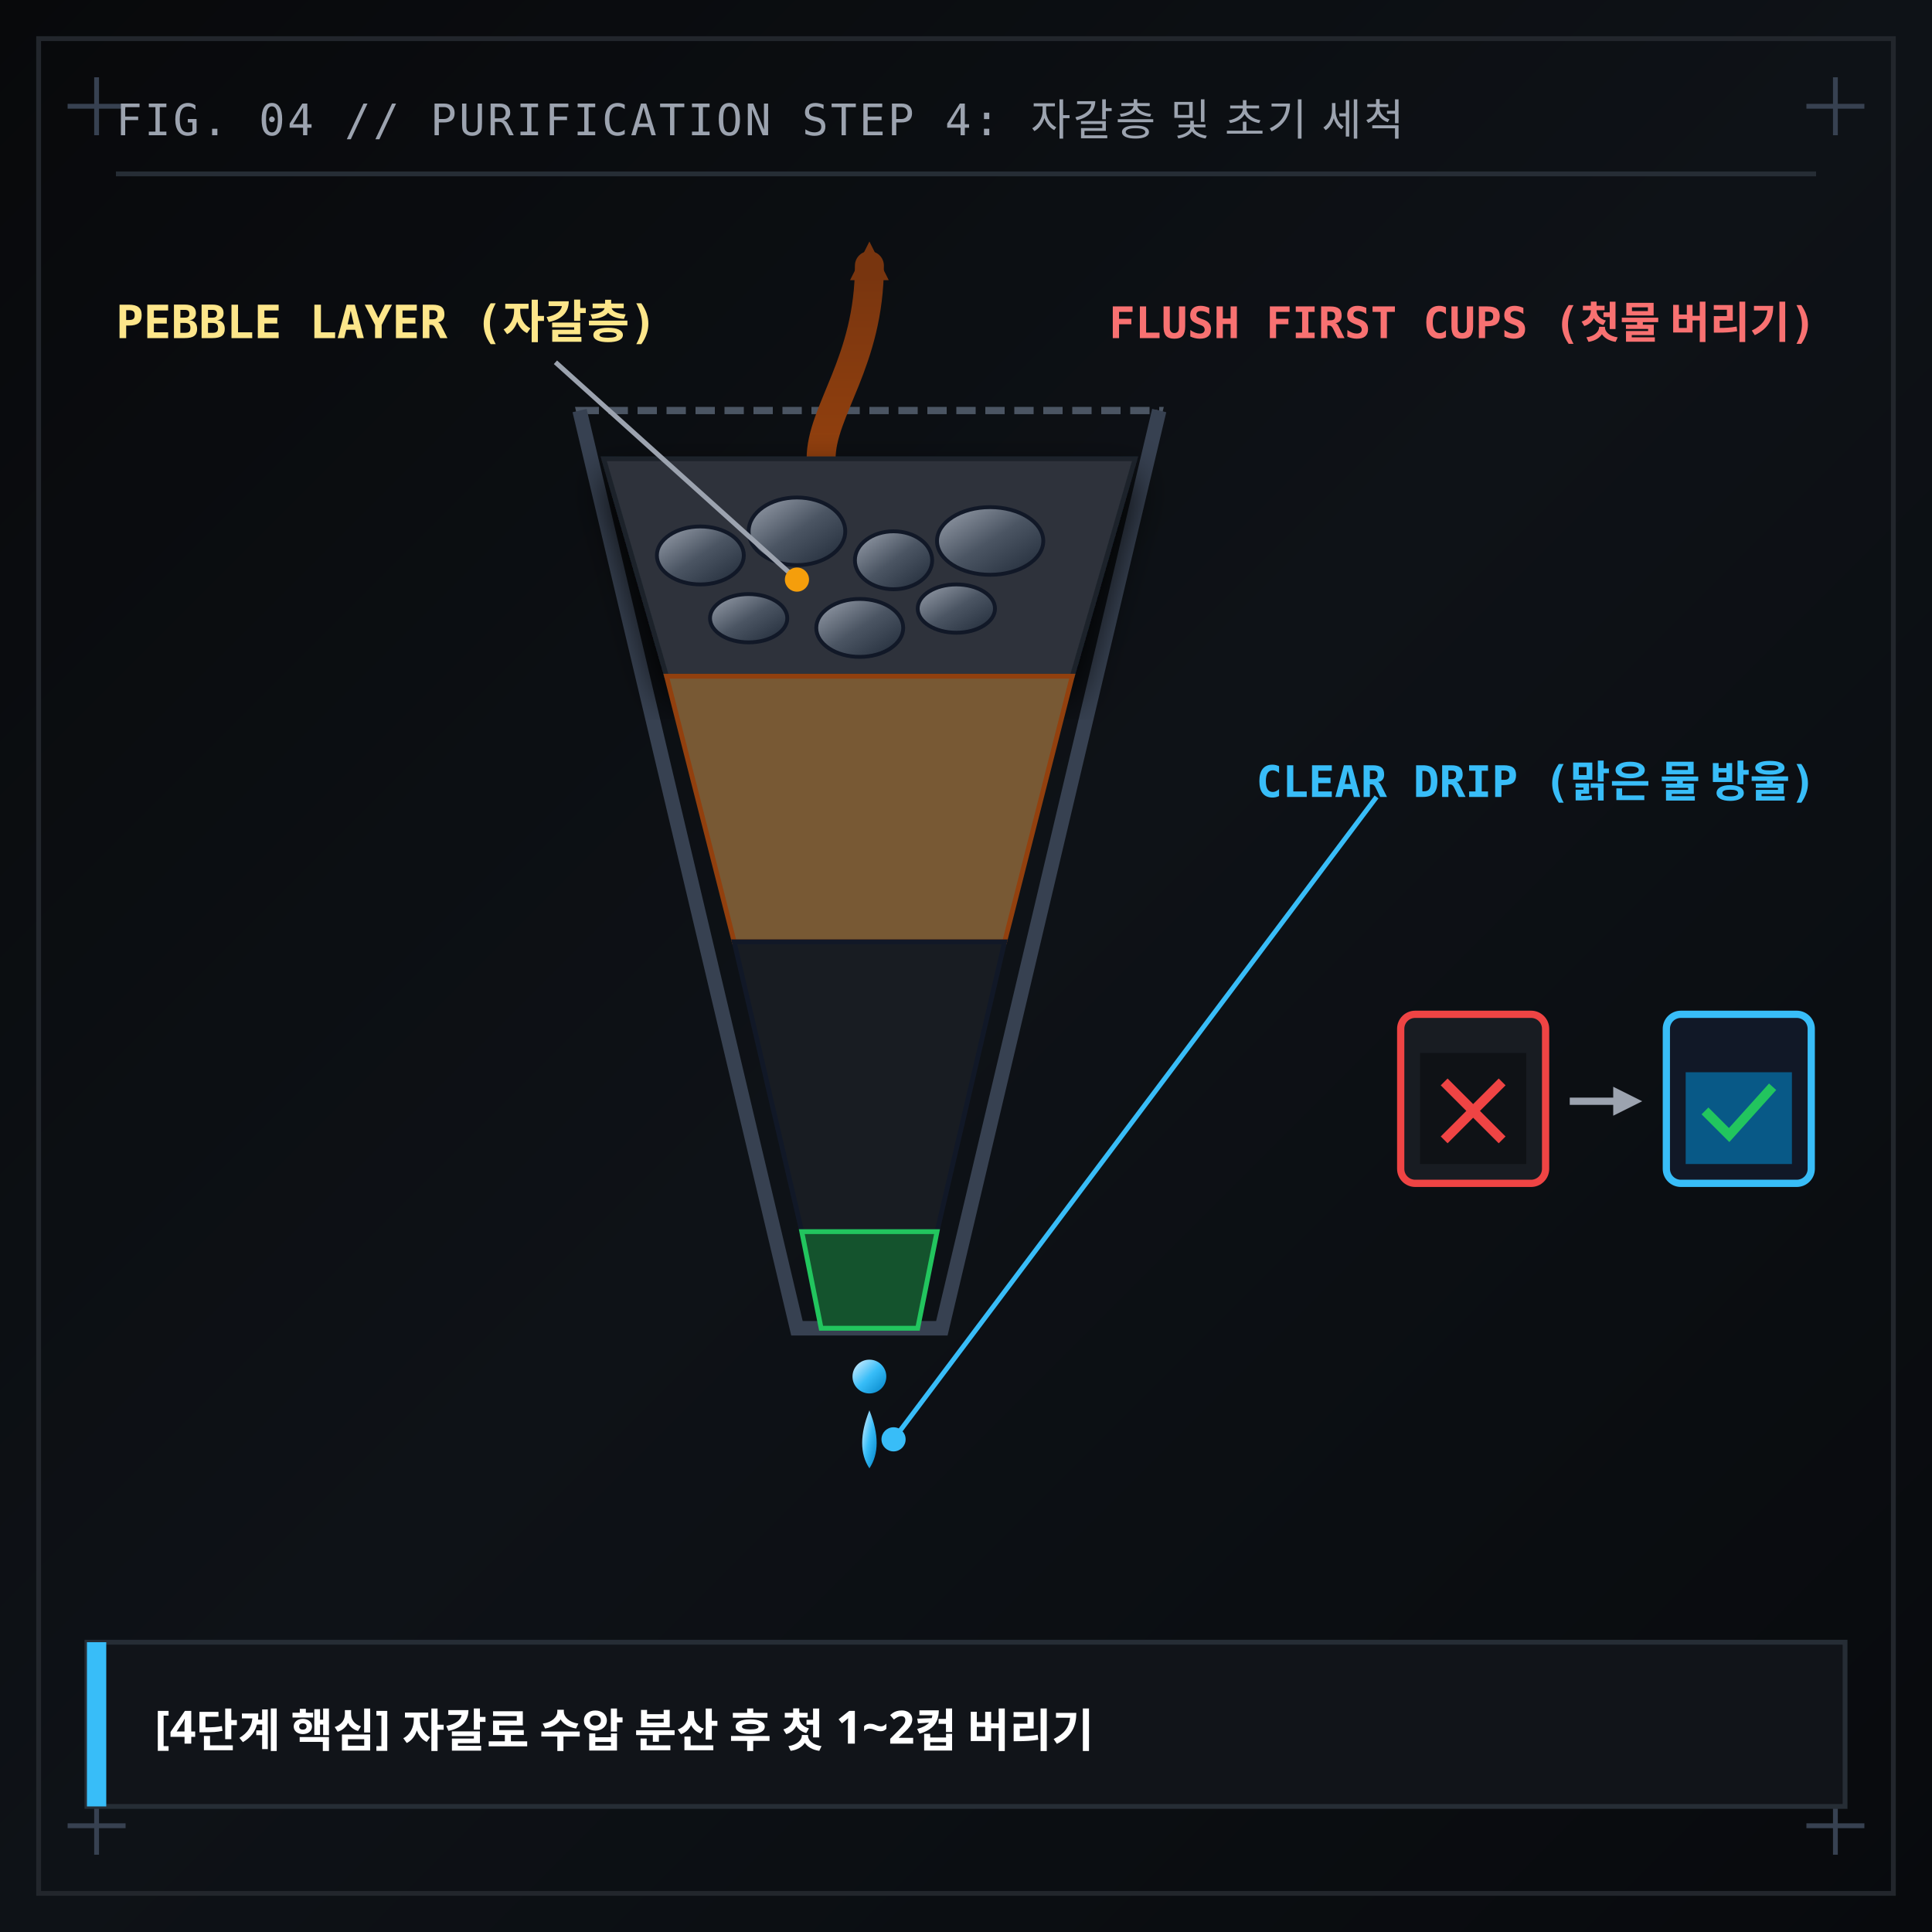
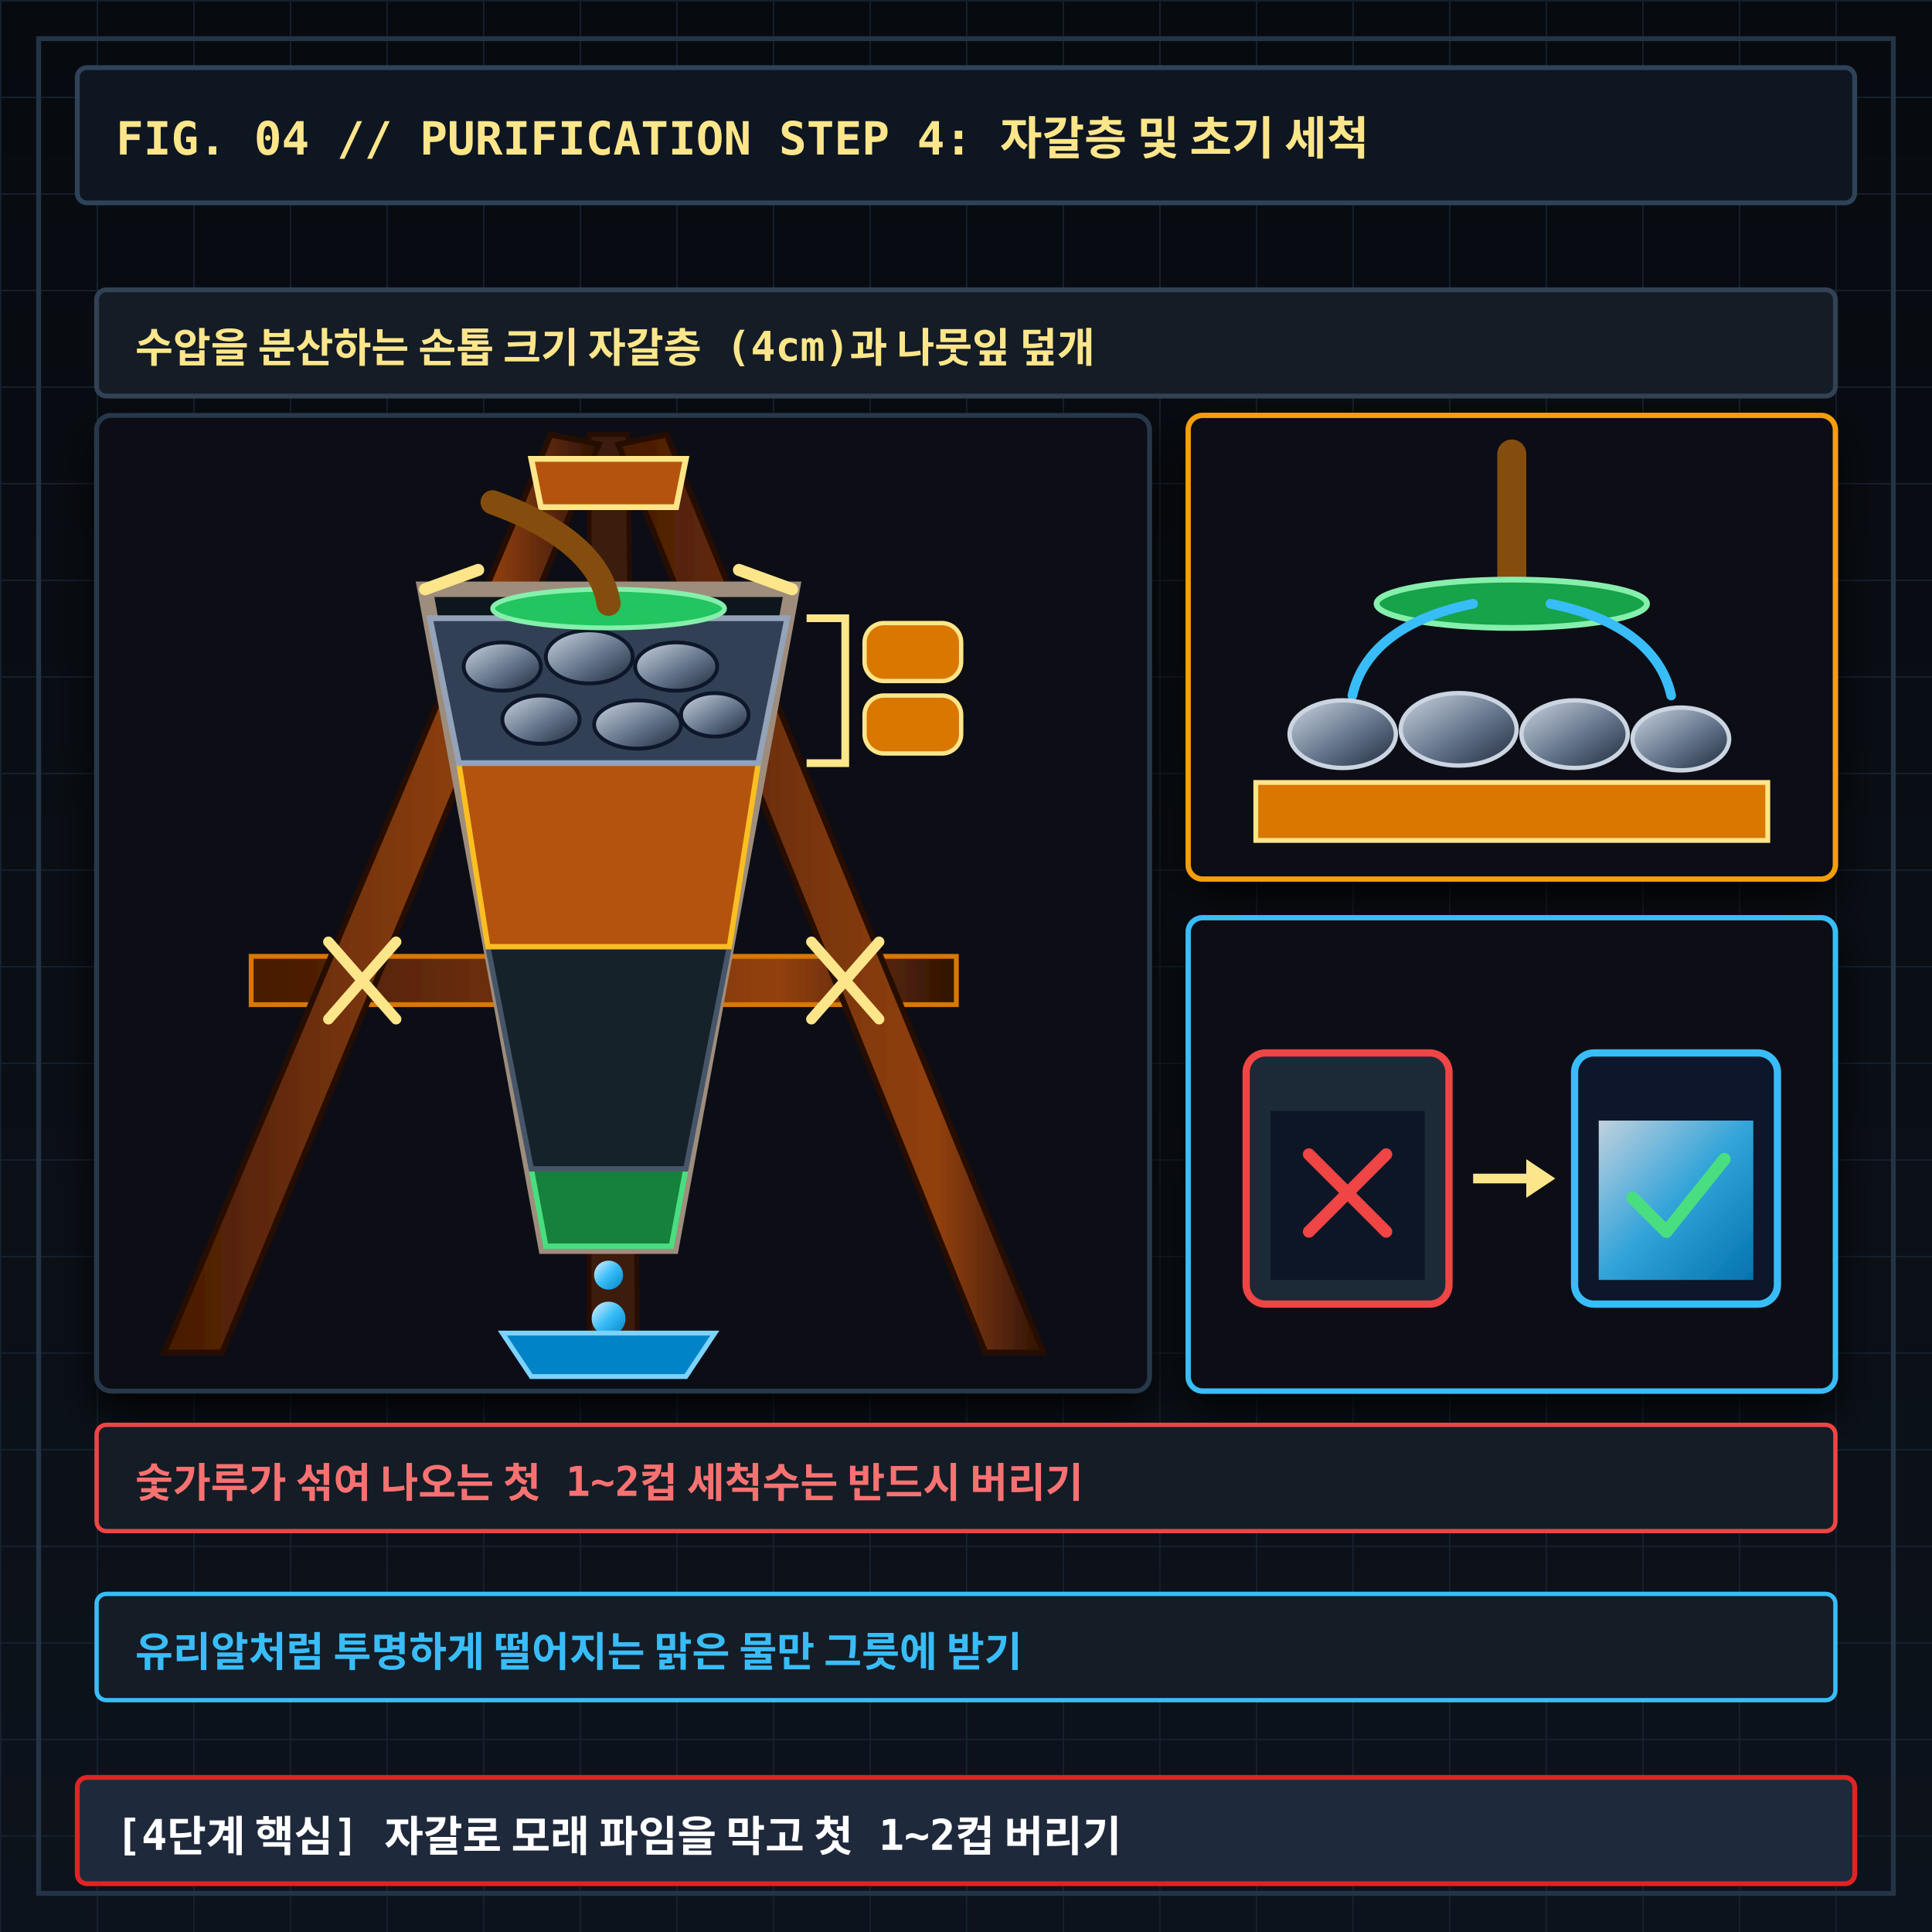
- <svg xmlns="http://www.w3.org/2000/svg" viewBox="0 0 400 400" class="w-full h-full">
+ <svg xmlns="http://www.w3.org/2000/svg" viewBox="0 0 400 400" width="100%" height="100%">
  <defs>
-     <linearGradient id="bgGradP04" x1="0%" y1="0%" x2="100%" y2="100%">
-       <stop offset="0%" stop-color="#08090b" />
-       <stop offset="50%" stop-color="#0e1217" />
-       <stop offset="100%" stop-color="#080a0d" />
+     <linearGradient id="bg0104" x1="0" y1="0" x2="0" y2="1">
+       <stop offset="0%" stop-color="#070a0f" />
+       <stop offset="100%" stop-color="#0d131c" />
    </linearGradient>
-     <linearGradient id="clearWater" x1="0%" y1="0%" x2="100%" y2="100%">
+     <linearGradient id="woodPole04" x1="0" y1="0" x2="1" y2="0">
+       <stop offset="0%" stop-color="#451a03" />
+       <stop offset="45%" stop-color="#78350f" />
+       <stop offset="75%" stop-color="#92400e" />
+       <stop offset="100%" stop-color="#2e1305" />
+     </linearGradient>
+     <linearGradient id="pebble3D04" x1="0" y1="0" x2="1" y2="1">
+       <stop offset="0%" stop-color="#cbd5e1" />
+       <stop offset="55%" stop-color="#64748b" />
+       <stop offset="100%" stop-color="#1e293b" />
+     </linearGradient>
+     <linearGradient id="pureDrop04" x1="0" y1="0" x2="1" y2="1">
      <stop offset="0%" stop-color="#e0f2fe" />
      <stop offset="50%" stop-color="#38bdf8" />
      <stop offset="100%" stop-color="#0284c7" />
    </linearGradient>
-     <linearGradient id="muddyWater" x1="0%" y1="0%" x2="0%" y2="100%">
-       <stop offset="0%" stop-color="#78350f" />
-       <stop offset="100%" stop-color="#92400e" />
-     </linearGradient>
-     <linearGradient id="pebbleGrad" x1="0%" y1="0%" x2="100%" y2="100%">
-       <stop offset="0%" stop-color="#9ca3af" />
-       <stop offset="50%" stop-color="#4b5563" />
-       <stop offset="100%" stop-color="#1f2937" />
-     </linearGradient>
-     <filter id="shadowP04" x="-20%" y="-20%" width="140%" height="140%">
-       <feDropShadow dx="0" dy="4" stdDeviation="4" flood-color="#000000" flood-opacity="0.9" />
+     <filter id="drop0104" x="-12%" y="-12%" width="124%" height="124%">
+       <feDropShadow dx="0" dy="4" stdDeviation="4" flood-color="#000000" flood-opacity="0.85" />
    </filter>
+     <pattern id="grid0104" width="20" height="20" patternUnits="userSpaceOnUse">
+       <path d="M 20 0 L 0 0 0 20" fill="none" stroke="#16212e" stroke-width="0.6" />
+     </pattern>
  </defs>
-   <rect width="400" height="400" fill="url(#bgGradP04)" />
-   <rect x="8" y="8" width="384" height="384" fill="none" stroke="#22262c" stroke-width="1" />
-   <path d="M 14 22 L 26 22 M 20 16 L 20 28" stroke="#374151" stroke-width="1" />
-   <path d="M 386 22 L 374 22 M 380 16 L 380 28" stroke="#374151" stroke-width="1" />
-   <path d="M 14 378 L 26 378 M 20 372 L 20 384" stroke="#374151" stroke-width="1" />
-   <path d="M 386 378 L 374 378 M 380 372 L 380 384" stroke="#374151" stroke-width="1" />
-   <text x="24" y="28" fill="#9ca3af" font-family="'JetBrains Mono', monospace" font-size="9" letter-spacing="0.5">FIG. 04 // PURIFICATION STEP 4: 자갈층 및 초기 세척</text>
-   <line x1="24" y1="36" x2="376" y2="36" stroke="#262d35" stroke-width="1" />
-   <polygon points="120,85 240,85 195,275 165,275" fill="none" stroke="#4b5563" stroke-width="1.5" stroke-dasharray="4 2" />
-   <path d="M 120 85 L 165 275 L 195 275 L 240 85" fill="none" stroke="#374151" stroke-width="3" />
-   <path d="M 180 55 C 180 75 170 85 170 95" stroke="url(#muddyWater)" stroke-width="6" stroke-linecap="round" fill="none" />
-   <polygon points="180,50 176,58 184,58" fill="#78350f" />
-   <polygon points="125,95 235,95 222,140 138,140" fill="#2d333b" stroke="#1f242c" stroke-width="1" filter="url(#shadowP04)" />
-   <ellipse cx="145" cy="115" rx="9" ry="6" fill="url(#pebbleGrad)" stroke="#111827" stroke-width="0.8" />
-   <ellipse cx="165" cy="110" rx="10" ry="7" fill="url(#pebbleGrad)" stroke="#111827" stroke-width="0.8" />
-   <ellipse cx="185" cy="116" rx="8" ry="6" fill="url(#pebbleGrad)" stroke="#111827" stroke-width="0.8" />
-   <ellipse cx="205" cy="112" rx="11" ry="7" fill="url(#pebbleGrad)" stroke="#111827" stroke-width="0.8" />
-   <ellipse cx="155" cy="128" rx="8" ry="5" fill="url(#pebbleGrad)" stroke="#111827" stroke-width="0.8" />
-   <ellipse cx="178" cy="130" rx="9" ry="6" fill="url(#pebbleGrad)" stroke="#111827" stroke-width="0.8" />
-   <ellipse cx="198" cy="126" rx="8" ry="5" fill="url(#pebbleGrad)" stroke="#111827" stroke-width="0.8" />
-   <polygon points="138,140 222,140 208,195 152,195" fill="#785934" stroke="#92400e" stroke-width="1" />
-   <polygon points="152,195 208,195 194,255 166,255" fill="#181c22" stroke="#111827" stroke-width="1" />
-   <polygon points="166,255 194,255 190,275 170,275" fill="#14532d" stroke="#22c55e" stroke-width="1" />
-   <circle cx="180" cy="285" r="3.5" fill="url(#clearWater)" />
-   <path d="M 180 292 C 182 297 182 301 180 304 C 178 301 178 297 180 292" fill="url(#clearWater)" />
-   <g id="flushingCups">
-     <rect x="290" y="210" width="30" height="35" rx="3" fill="#181c22" stroke="#ef4444" stroke-width="1.5" />
-     <rect x="294" y="218" width="22" height="23" fill="#0f1216" />
-     <path d="M 299 224 L 311 236 M 311 224 L 299 236" stroke="#ef4444" stroke-width="2" />
-     <path d="M 325 228 L 338 228" stroke="#9ca3af" stroke-width="1.5" />
-     <polygon points="340,228 334,225 334,231" fill="#9ca3af" />
-     <rect x="345" y="210" width="30" height="35" rx="3" fill="#111827" stroke="#38bdf8" stroke-width="1.5" />
-     <rect x="349" y="222" width="22" height="19" fill="#0284c7" opacity="0.6" />
-     <path d="M 353 230 L 358 235 L 367 225" stroke="#22c55e" stroke-width="2" fill="none" />
+   <rect width="400" height="400" fill="url(#bg0104)" />
+   <rect width="400" height="400" fill="url(#grid0104)" />
+   <rect x="8" y="8" width="384" height="384" fill="none" stroke="#243447" stroke-width="1" />
+   <rect x="16" y="14" width="368" height="28" rx="2" fill="#0e1621" stroke="#2e4359" stroke-width="1" />
+   <text x="24" y="32" fill="#fde68a" font-family="monospace" font-size="9.5" font-weight="bold">FIG. 04 // PURIFICATION STEP 4: 자갈층 및 초기 세척</text>
+   <g filter="url(#drop0104)">
+     <rect x="20" y="86" width="218" height="202" rx="3" fill="#0b1119" stroke="#26374a" stroke-width="1" />
+     <path d="M 122 90 L 130 90 L 132 280 L 122 280 Z" fill="#3b1d0a" stroke="#261105" stroke-width="1" />
+     <path d="M 52 198 L 198 198 L 198 208 L 52 208 Z" fill="url(#woodPole04)" stroke="#d97706" stroke-width="1" />
+     <path d="M 114 90 L 124 92 L 46 280 L 34 280 Z" fill="url(#woodPole04)" stroke="#261105" stroke-width="1.2" />
+     <path d="M 128 92 L 138 90 L 216 280 L 204 280 Z" fill="url(#woodPole04)" stroke="#261105" stroke-width="1.2" />
+     <path d="M 110 95 L 142 95 L 140 105 L 112 105 Z" fill="#b45309" stroke="#fde68a" stroke-width="1.2" />
+     <path d="M 68 195 L 82 211 M 82 195 L 68 211" stroke="#fde68a" stroke-width="2.2" stroke-linecap="round" />
+     <path d="M 168 195 L 182 211 M 182 195 L 168 211" stroke="#fde68a" stroke-width="2.2" stroke-linecap="round" />
+     <path d="M 88 122 L 164 122 L 139 258 L 113 258 Z" fill="#11161f" stroke="#9e8d7c" stroke-width="3.2" />
+     <path d="M 88 122 L 99 118 M 164 122 L 153 118" stroke="#fde68a" stroke-width="2.5" stroke-linecap="round" />
+     <path d="M 110 242 L 142 242 L 139 258 L 113 258 Z" fill="#15803d" stroke="#4ade80" stroke-width="1.1" />
+     <path d="M 101 196 L 151 196 L 142 242 L 110 242 Z" fill="#18202c" stroke="#475569" stroke-width="1.1" />
+     <path d="M 95 158 L 157 158 L 151 196 L 101 196 Z" fill="#b45309" stroke="#fbbf24" stroke-width="1.1" />
+     <path d="M 89 128 L 163 128 L 157 158 L 95 158 Z" fill="#334155" stroke="#94a3b8" stroke-width="1.2" />
+     <ellipse cx="104" cy="138" rx="8" ry="5" fill="url(#pebble3D04)" stroke="#0f172a" stroke-width="0.8" />
+     <ellipse cx="122" cy="136" rx="9" ry="5.5" fill="url(#pebble3D04)" stroke="#0f172a" stroke-width="0.8" />
+     <ellipse cx="140" cy="138" rx="8.5" ry="5" fill="url(#pebble3D04)" stroke="#0f172a" stroke-width="0.8" />
+     <ellipse cx="112" cy="149" rx="8" ry="5" fill="url(#pebble3D04)" stroke="#0f172a" stroke-width="0.8" />
+     <ellipse cx="132" cy="150" rx="9" ry="5" fill="url(#pebble3D04)" stroke="#0f172a" stroke-width="0.8" />
+     <ellipse cx="148" cy="148" rx="7" ry="4.5" fill="url(#pebble3D04)" stroke="#0f172a" stroke-width="0.8" />
+     <ellipse cx="126" cy="126" rx="24" ry="4" fill="#22c55e" stroke="#86efac" stroke-width="1" />
+     <path d="M 102 104 Q 124 112 126 125" fill="none" stroke="#854d0e" stroke-width="5" stroke-linecap="round" />
+     <path d="M 167 128 L 175 128 L 175 158 L 167 158" fill="none" stroke="#fde68a" stroke-width="1.6" />
+     <rect x="179" y="129" width="20" height="12" rx="4" fill="#d97706" stroke="#fde68a" stroke-width="0.9" />
+     <rect x="179" y="144" width="20" height="12" rx="4" fill="#d97706" stroke="#fde68a" stroke-width="0.9" />
+     <circle cx="126" cy="264" r="3" fill="url(#pureDrop04)" />
+     <circle cx="126" cy="273" r="3.5" fill="url(#pureDrop04)" />
+     <path d="M 104 276 L 148 276 L 142 285 L 110 285 Z" fill="#0284c7" stroke="#7dd3fc" stroke-width="1" />
+     <rect x="246" y="86" width="134" height="96" rx="3" fill="#0b1119" stroke="#f59e0b" stroke-width="1.1" />
+     <path d="M 313 94 L 313 122" stroke="#854d0e" stroke-width="6" stroke-linecap="round" />
+     <ellipse cx="313" cy="125" rx="28" ry="5" fill="#16a34a" stroke="#86efac" stroke-width="1.2" />
+     <path d="M 305 125 C 290 128 282 135 280 144" fill="none" stroke="#38bdf8" stroke-width="2" stroke-linecap="round" />
+     <path d="M 321 125 C 336 128 344 135 346 144" fill="none" stroke="#38bdf8" stroke-width="2" stroke-linecap="round" />
+     <ellipse cx="278" cy="152" rx="11" ry="7" fill="url(#pebble3D04)" stroke="#cbd5e1" stroke-width="0.9" />
+     <ellipse cx="302" cy="151" rx="12" ry="7.5" fill="url(#pebble3D04)" stroke="#cbd5e1" stroke-width="0.9" />
+     <ellipse cx="326" cy="152" rx="11" ry="7" fill="url(#pebble3D04)" stroke="#cbd5e1" stroke-width="0.9" />
+     <ellipse cx="348" cy="153" rx="10" ry="6.5" fill="url(#pebble3D04)" stroke="#cbd5e1" stroke-width="0.9" />
+     <rect x="260" y="162" width="106" height="12" fill="#d97706" stroke="#fde68a" stroke-width="1" />
+     <rect x="246" y="190" width="134" height="98" rx="3" fill="#0b1119" stroke="#38bdf8" stroke-width="1.1" />
+     <rect x="258" y="218" width="42" height="52" rx="4" fill="#1f2937" stroke="#ef4444" stroke-width="1.5" />
+     <rect x="263" y="230" width="32" height="35" fill="#111827" />
+     <path d="M 271 239 L 287 255 M 287 239 L 271 255" stroke="#ef4444" stroke-width="2.5" stroke-linecap="round" />
+     <path d="M 305 244 L 319 244" stroke="#fde68a" stroke-width="2" />
+     <polygon points="322,244 316,240 316,248" fill="#fde68a" />
+     <rect x="326" y="218" width="42" height="52" rx="4" fill="#0f172a" stroke="#38bdf8" stroke-width="1.5" />
+     <rect x="331" y="232" width="32" height="33" fill="url(#pureDrop04)" opacity="0.85" />
+     <path d="M 338 248 L 345 255 L 357 240" fill="none" stroke="#4ade80" stroke-width="2.6" stroke-linecap="round" stroke-linejoin="round" />
  </g>
-   <line x1="165" y1="120" x2="115" y2="75" stroke="#9ca3af" stroke-width="1" />
-   <circle cx="165" cy="120" r="2.5" fill="#f59e0b" />
-   <text x="24" y="70" fill="#fde68a" font-family="'JetBrains Mono', monospace" font-size="9.5" font-weight="bold">PEBBLE LAYER (자갈층)</text>
-   <text x="376" y="70" fill="#f87171" font-family="'JetBrains Mono', monospace" font-size="9" font-weight="bold" text-anchor="end">FLUSH FIRST CUPS (첫물 버리기)</text>
-   <line x1="185" y1="298" x2="285" y2="165" stroke="#38bdf8" stroke-width="1" />
-   <circle cx="185" cy="298" r="2.5" fill="#38bdf8" />
-   <text x="376" y="165" fill="#38bdf8" font-family="'JetBrains Mono', monospace" font-size="9" font-weight="bold" text-anchor="end">CLEAR DRIP (맑은 물 방울)</text>
-   <rect x="18" y="340" width="364" height="34" fill="#111419" stroke="#262d35" stroke-width="1" />
-   <rect x="18" y="340" width="4" height="34" fill="#38bdf8" />
-   <text x="32" y="361" fill="#ffffff" font-family="'Space Grotesk', sans-serif" font-size="9.5" font-weight="bold">[4단계 핵심] 자갈로 수압 분산 후 첫 1~2컵 버리기</text>
+   <rect x="20" y="60" width="360" height="22" rx="2" fill="#141c26" stroke="#334155" stroke-width="1" />
+   <text x="28" y="75" fill="#fde68a" font-family="monospace" font-size="8.5" font-weight="bold">수압을 분산하는 손톱 크기 자갈층 (4cm)과 나뭇잎 덮개</text>
+   <rect x="20" y="295" width="360" height="22" rx="2" fill="#141c26" stroke="#ef4444" stroke-width="0.9" />
+   <text x="28" y="310" fill="#f87171" font-family="monospace" font-size="8.5" font-weight="bold">숯가루가 섞여 나오는 첫 1~2컵 세척수는 반드시 버리기</text>
+   <rect x="20" y="330" width="360" height="22" rx="2" fill="#141c26" stroke="#38bdf8" stroke-width="0.9" />
+   <text x="28" y="345" fill="#38bdf8" font-family="monospace" font-size="8.5" font-weight="bold">유리알처럼 투명하게 떨어지는 맑은 물만 그릇에 받기</text>
+   <rect x="16" y="368" width="368" height="22" rx="2" fill="#1e293b" stroke="#e02424" stroke-width="1" />
+   <text x="24" y="383" fill="#ffffff" font-family="monospace" font-size="8.8" font-weight="bold">[4단계 핵심] 자갈로 모래 파임을 막고 첫 1~2컵 버리기</text>
</svg>
